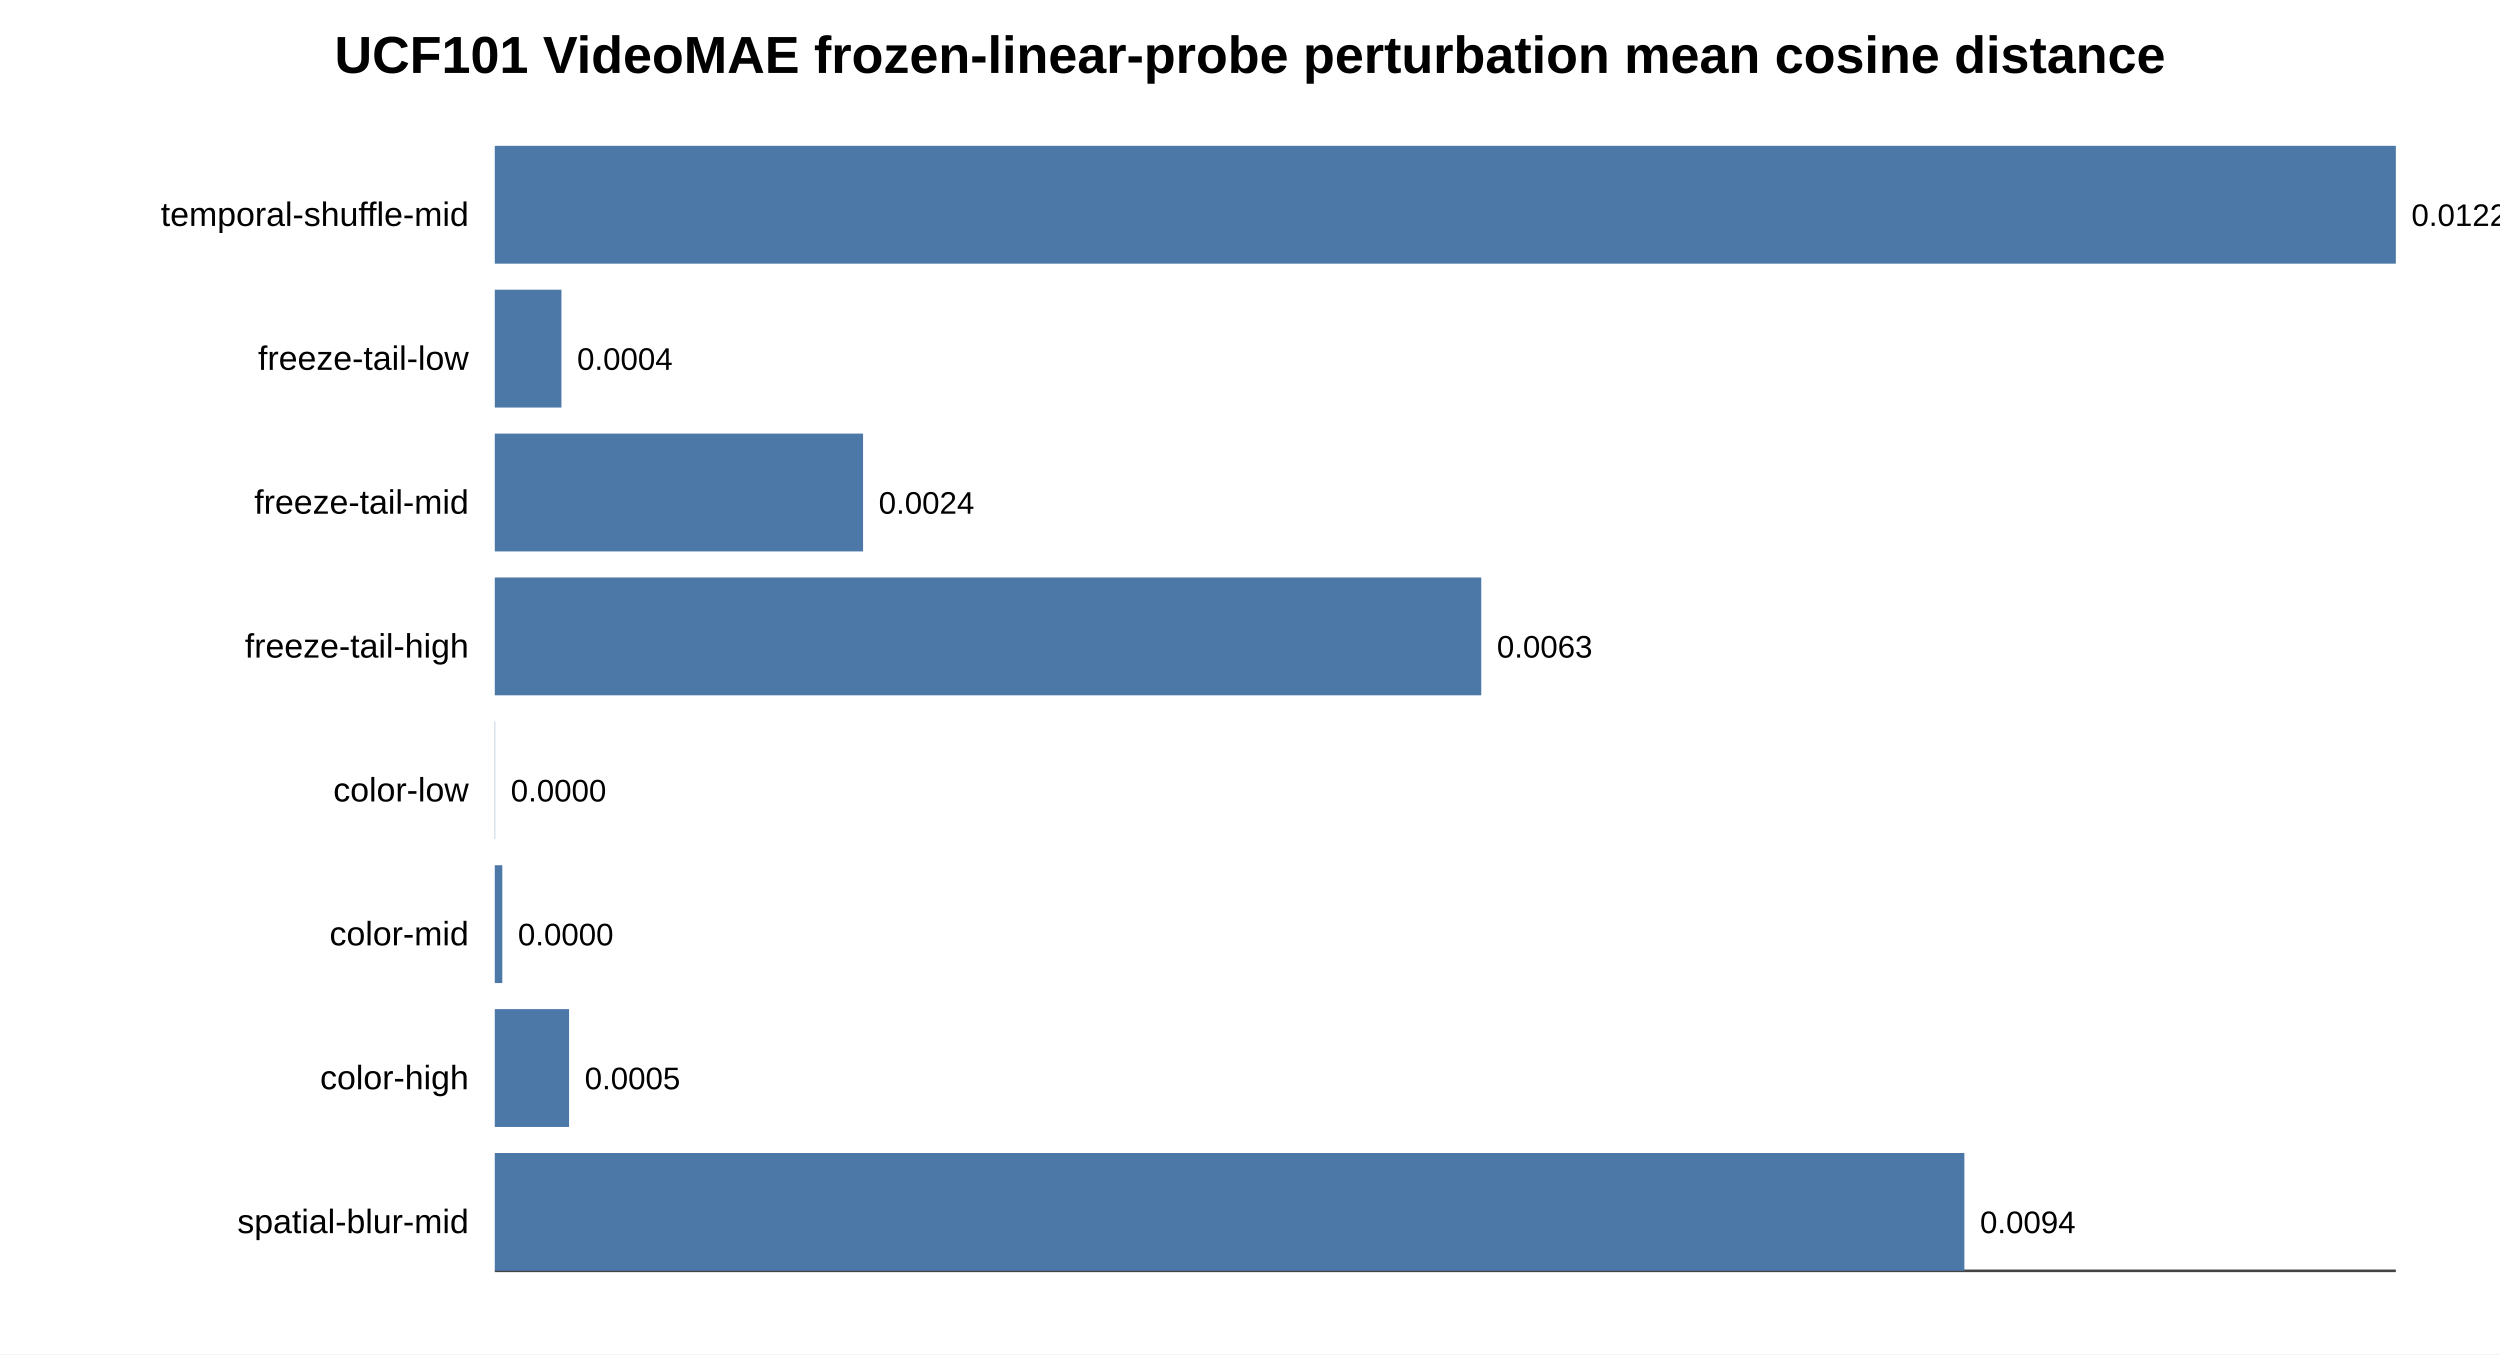
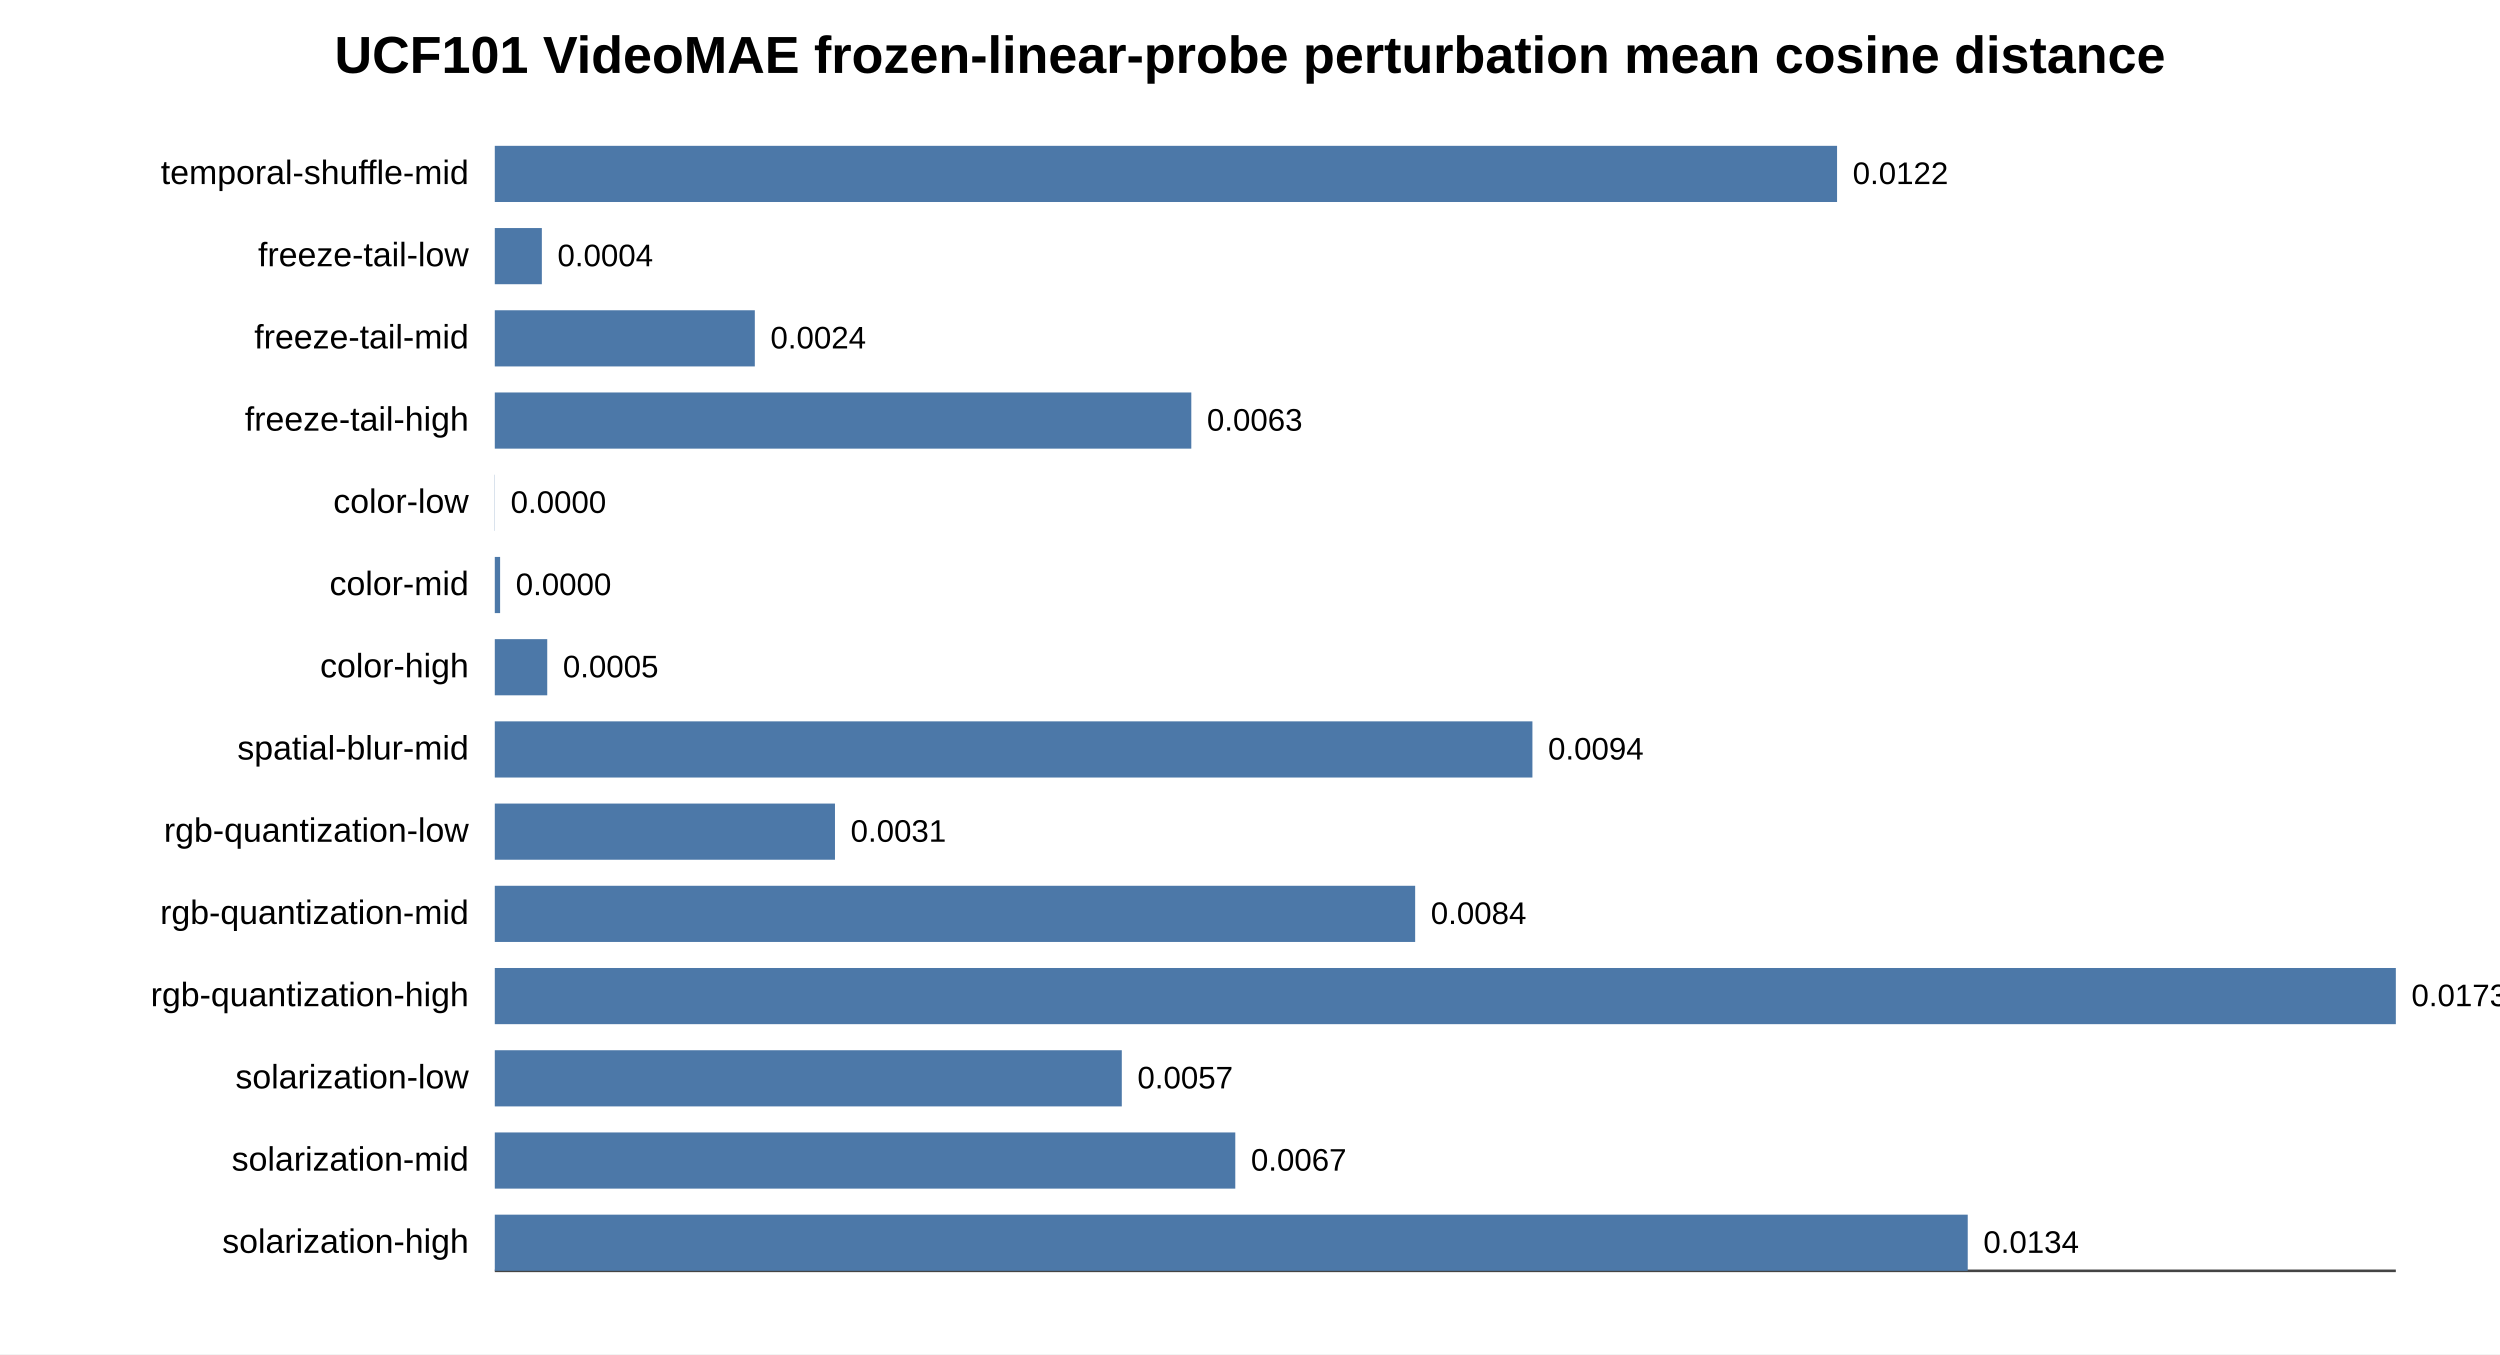
<svg xmlns="http://www.w3.org/2000/svg" width="960" height="520" viewBox="0 0 960 520">
  <rect width="100%" height="100%" fill="white" />
  <text x="480.00" y="28.00" text-anchor="middle" font-family="Arial, sans-serif" font-size="20" font-weight="700">UCF101 VideoMAE frozen-linear-probe perturbation mean cosine distance</text>
  <line x1="190" y1="488" x2="920" y2="488" stroke="#444" stroke-width="1" />
-   <text x="180.00" y="86.77" text-anchor="end" font-family="Arial, sans-serif" font-size="13" font-weight="400">temporal-shuffle-mid</text>
-   <rect x="190" y="56.00" width="730.00" height="45.25" fill="#4c78a8" />
-   <text x="926.00" y="86.77" text-anchor="start" font-family="Arial, sans-serif" font-size="12" font-weight="400">0.0122</text>
-   <text x="180.00" y="142.02" text-anchor="end" font-family="Arial, sans-serif" font-size="13" font-weight="400">freeze-tail-low</text>
-   <rect x="190" y="111.25" width="25.59" height="45.25" fill="#4c78a8" />
-   <text x="221.59" y="142.02" text-anchor="start" font-family="Arial, sans-serif" font-size="12" font-weight="400">0.0004</text>
-   <text x="180.00" y="197.27" text-anchor="end" font-family="Arial, sans-serif" font-size="13" font-weight="400">freeze-tail-mid</text>
-   <rect x="190" y="166.50" width="141.42" height="45.25" fill="#4c78a8" />
-   <text x="337.42" y="197.27" text-anchor="start" font-family="Arial, sans-serif" font-size="12" font-weight="400">0.0024</text>
-   <text x="180.00" y="252.52" text-anchor="end" font-family="Arial, sans-serif" font-size="13" font-weight="400">freeze-tail-high</text>
-   <rect x="190" y="221.75" width="378.80" height="45.25" fill="#4c78a8" />
-   <text x="574.80" y="252.52" text-anchor="start" font-family="Arial, sans-serif" font-size="12" font-weight="400">0.0063</text>
-   <text x="180.00" y="307.77" text-anchor="end" font-family="Arial, sans-serif" font-size="13" font-weight="400">color-low</text>
-   <rect x="190" y="277.00" width="0.12" height="45.25" fill="#4c78a8" />
-   <text x="196.12" y="307.77" text-anchor="start" font-family="Arial, sans-serif" font-size="12" font-weight="400">0.0000</text>
-   <text x="180.00" y="363.02" text-anchor="end" font-family="Arial, sans-serif" font-size="13" font-weight="400">color-mid</text>
-   <rect x="190" y="332.25" width="2.88" height="45.25" fill="#4c78a8" />
-   <text x="198.88" y="363.02" text-anchor="start" font-family="Arial, sans-serif" font-size="12" font-weight="400">0.0000</text>
-   <text x="180.00" y="418.27" text-anchor="end" font-family="Arial, sans-serif" font-size="13" font-weight="400">color-high</text>
-   <rect x="190" y="387.50" width="28.52" height="45.25" fill="#4c78a8" />
-   <text x="224.52" y="418.27" text-anchor="start" font-family="Arial, sans-serif" font-size="12" font-weight="400">0.0005</text>
-   <text x="180.00" y="473.52" text-anchor="end" font-family="Arial, sans-serif" font-size="13" font-weight="400">spatial-blur-mid</text>
-   <rect x="190" y="442.75" width="564.32" height="45.25" fill="#4c78a8" />
-   <text x="760.32" y="473.52" text-anchor="start" font-family="Arial, sans-serif" font-size="12" font-weight="400">0.0094</text>
+   <text x="180.00" y="70.67" text-anchor="end" font-family="Arial, sans-serif" font-size="13" font-weight="400">temporal-shuffle-mid</text>
+   <rect x="190" y="56.00" width="515.43" height="21.57" fill="#4c78a8" />
+   <text x="711.43" y="70.67" text-anchor="start" font-family="Arial, sans-serif" font-size="12" font-weight="400">0.0122</text>
+   <text x="180.00" y="102.24" text-anchor="end" font-family="Arial, sans-serif" font-size="13" font-weight="400">freeze-tail-low</text>
+   <rect x="190" y="87.57" width="18.07" height="21.57" fill="#4c78a8" />
+   <text x="214.07" y="102.24" text-anchor="start" font-family="Arial, sans-serif" font-size="12" font-weight="400">0.0004</text>
+   <text x="180.00" y="133.81" text-anchor="end" font-family="Arial, sans-serif" font-size="13" font-weight="400">freeze-tail-mid</text>
+   <rect x="190" y="119.14" width="99.85" height="21.57" fill="#4c78a8" />
+   <text x="295.85" y="133.81" text-anchor="start" font-family="Arial, sans-serif" font-size="12" font-weight="400">0.0024</text>
+   <text x="180.00" y="165.38" text-anchor="end" font-family="Arial, sans-serif" font-size="13" font-weight="400">freeze-tail-high</text>
+   <rect x="190" y="150.71" width="267.46" height="21.57" fill="#4c78a8" />
+   <text x="463.46" y="165.38" text-anchor="start" font-family="Arial, sans-serif" font-size="12" font-weight="400">0.0063</text>
+   <text x="180.00" y="196.95" text-anchor="end" font-family="Arial, sans-serif" font-size="13" font-weight="400">color-low</text>
+   <rect x="190" y="182.29" width="0.08" height="21.57" fill="#4c78a8" />
+   <text x="196.08" y="196.95" text-anchor="start" font-family="Arial, sans-serif" font-size="12" font-weight="400">0.0000</text>
+   <text x="180.00" y="228.53" text-anchor="end" font-family="Arial, sans-serif" font-size="13" font-weight="400">color-mid</text>
+   <rect x="190" y="213.86" width="2.04" height="21.57" fill="#4c78a8" />
+   <text x="198.04" y="228.53" text-anchor="start" font-family="Arial, sans-serif" font-size="12" font-weight="400">0.0000</text>
+   <text x="180.00" y="260.10" text-anchor="end" font-family="Arial, sans-serif" font-size="13" font-weight="400">color-high</text>
+   <rect x="190" y="245.43" width="20.14" height="21.57" fill="#4c78a8" />
+   <text x="216.14" y="260.10" text-anchor="start" font-family="Arial, sans-serif" font-size="12" font-weight="400">0.0005</text>
+   <text x="180.00" y="291.67" text-anchor="end" font-family="Arial, sans-serif" font-size="13" font-weight="400">spatial-blur-mid</text>
+   <rect x="190" y="277.00" width="398.45" height="21.57" fill="#4c78a8" />
+   <text x="594.45" y="291.67" text-anchor="start" font-family="Arial, sans-serif" font-size="12" font-weight="400">0.0094</text>
+   <text x="180.00" y="323.24" text-anchor="end" font-family="Arial, sans-serif" font-size="13" font-weight="400">rgb-quantization-low</text>
+   <rect x="190" y="308.57" width="130.63" height="21.57" fill="#4c78a8" />
+   <text x="326.63" y="323.24" text-anchor="start" font-family="Arial, sans-serif" font-size="12" font-weight="400">0.0031</text>
+   <text x="180.00" y="354.81" text-anchor="end" font-family="Arial, sans-serif" font-size="13" font-weight="400">rgb-quantization-mid</text>
+   <rect x="190" y="340.14" width="353.42" height="21.57" fill="#4c78a8" />
+   <text x="549.42" y="354.81" text-anchor="start" font-family="Arial, sans-serif" font-size="12" font-weight="400">0.0084</text>
+   <text x="180.00" y="386.38" text-anchor="end" font-family="Arial, sans-serif" font-size="13" font-weight="400">rgb-quantization-high</text>
+   <rect x="190" y="371.71" width="730.00" height="21.57" fill="#4c78a8" />
+   <text x="926.00" y="386.38" text-anchor="start" font-family="Arial, sans-serif" font-size="12" font-weight="400">0.0173</text>
+   <text x="180.00" y="417.95" text-anchor="end" font-family="Arial, sans-serif" font-size="13" font-weight="400">solarization-low</text>
+   <rect x="190" y="403.29" width="240.77" height="21.57" fill="#4c78a8" />
+   <text x="436.77" y="417.95" text-anchor="start" font-family="Arial, sans-serif" font-size="12" font-weight="400">0.0057</text>
+   <text x="180.00" y="449.53" text-anchor="end" font-family="Arial, sans-serif" font-size="13" font-weight="400">solarization-mid</text>
+   <rect x="190" y="434.86" width="284.35" height="21.57" fill="#4c78a8" />
+   <text x="480.35" y="449.53" text-anchor="start" font-family="Arial, sans-serif" font-size="12" font-weight="400">0.0067</text>
+   <text x="180.00" y="481.10" text-anchor="end" font-family="Arial, sans-serif" font-size="13" font-weight="400">solarization-high</text>
+   <rect x="190" y="466.43" width="565.61" height="21.57" fill="#4c78a8" />
+   <text x="761.61" y="481.10" text-anchor="start" font-family="Arial, sans-serif" font-size="12" font-weight="400">0.0134</text>
</svg>
